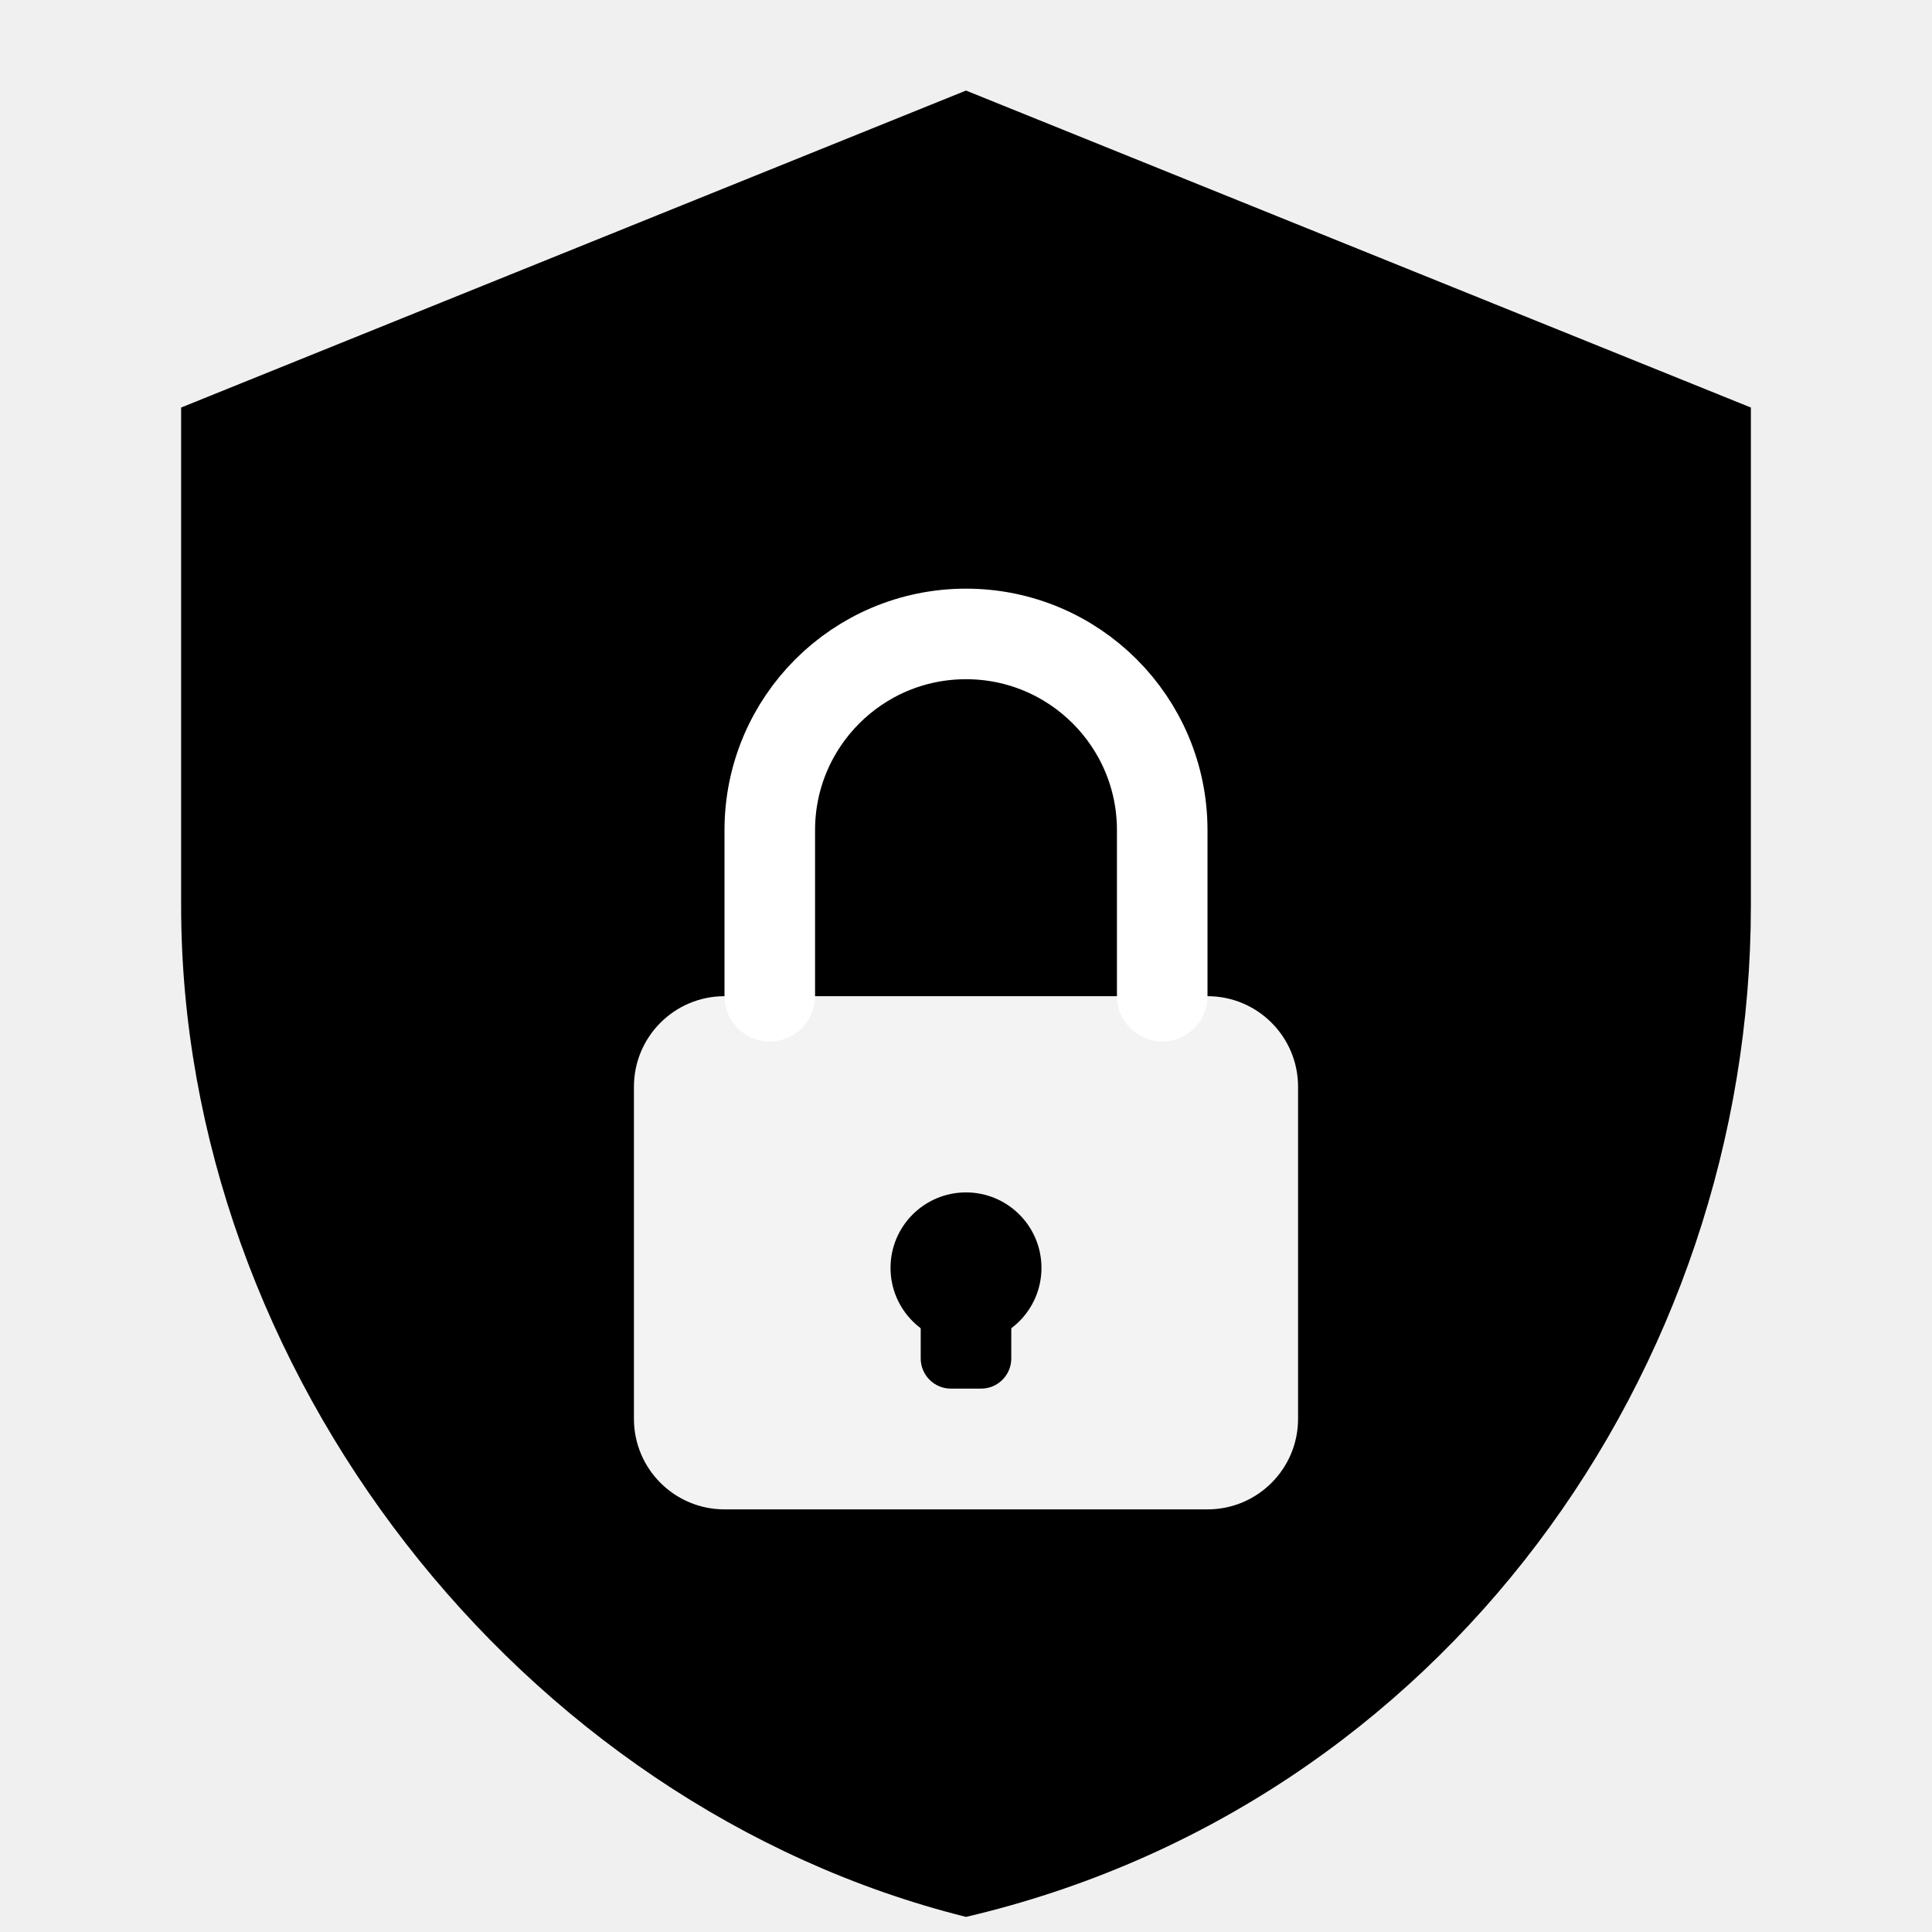
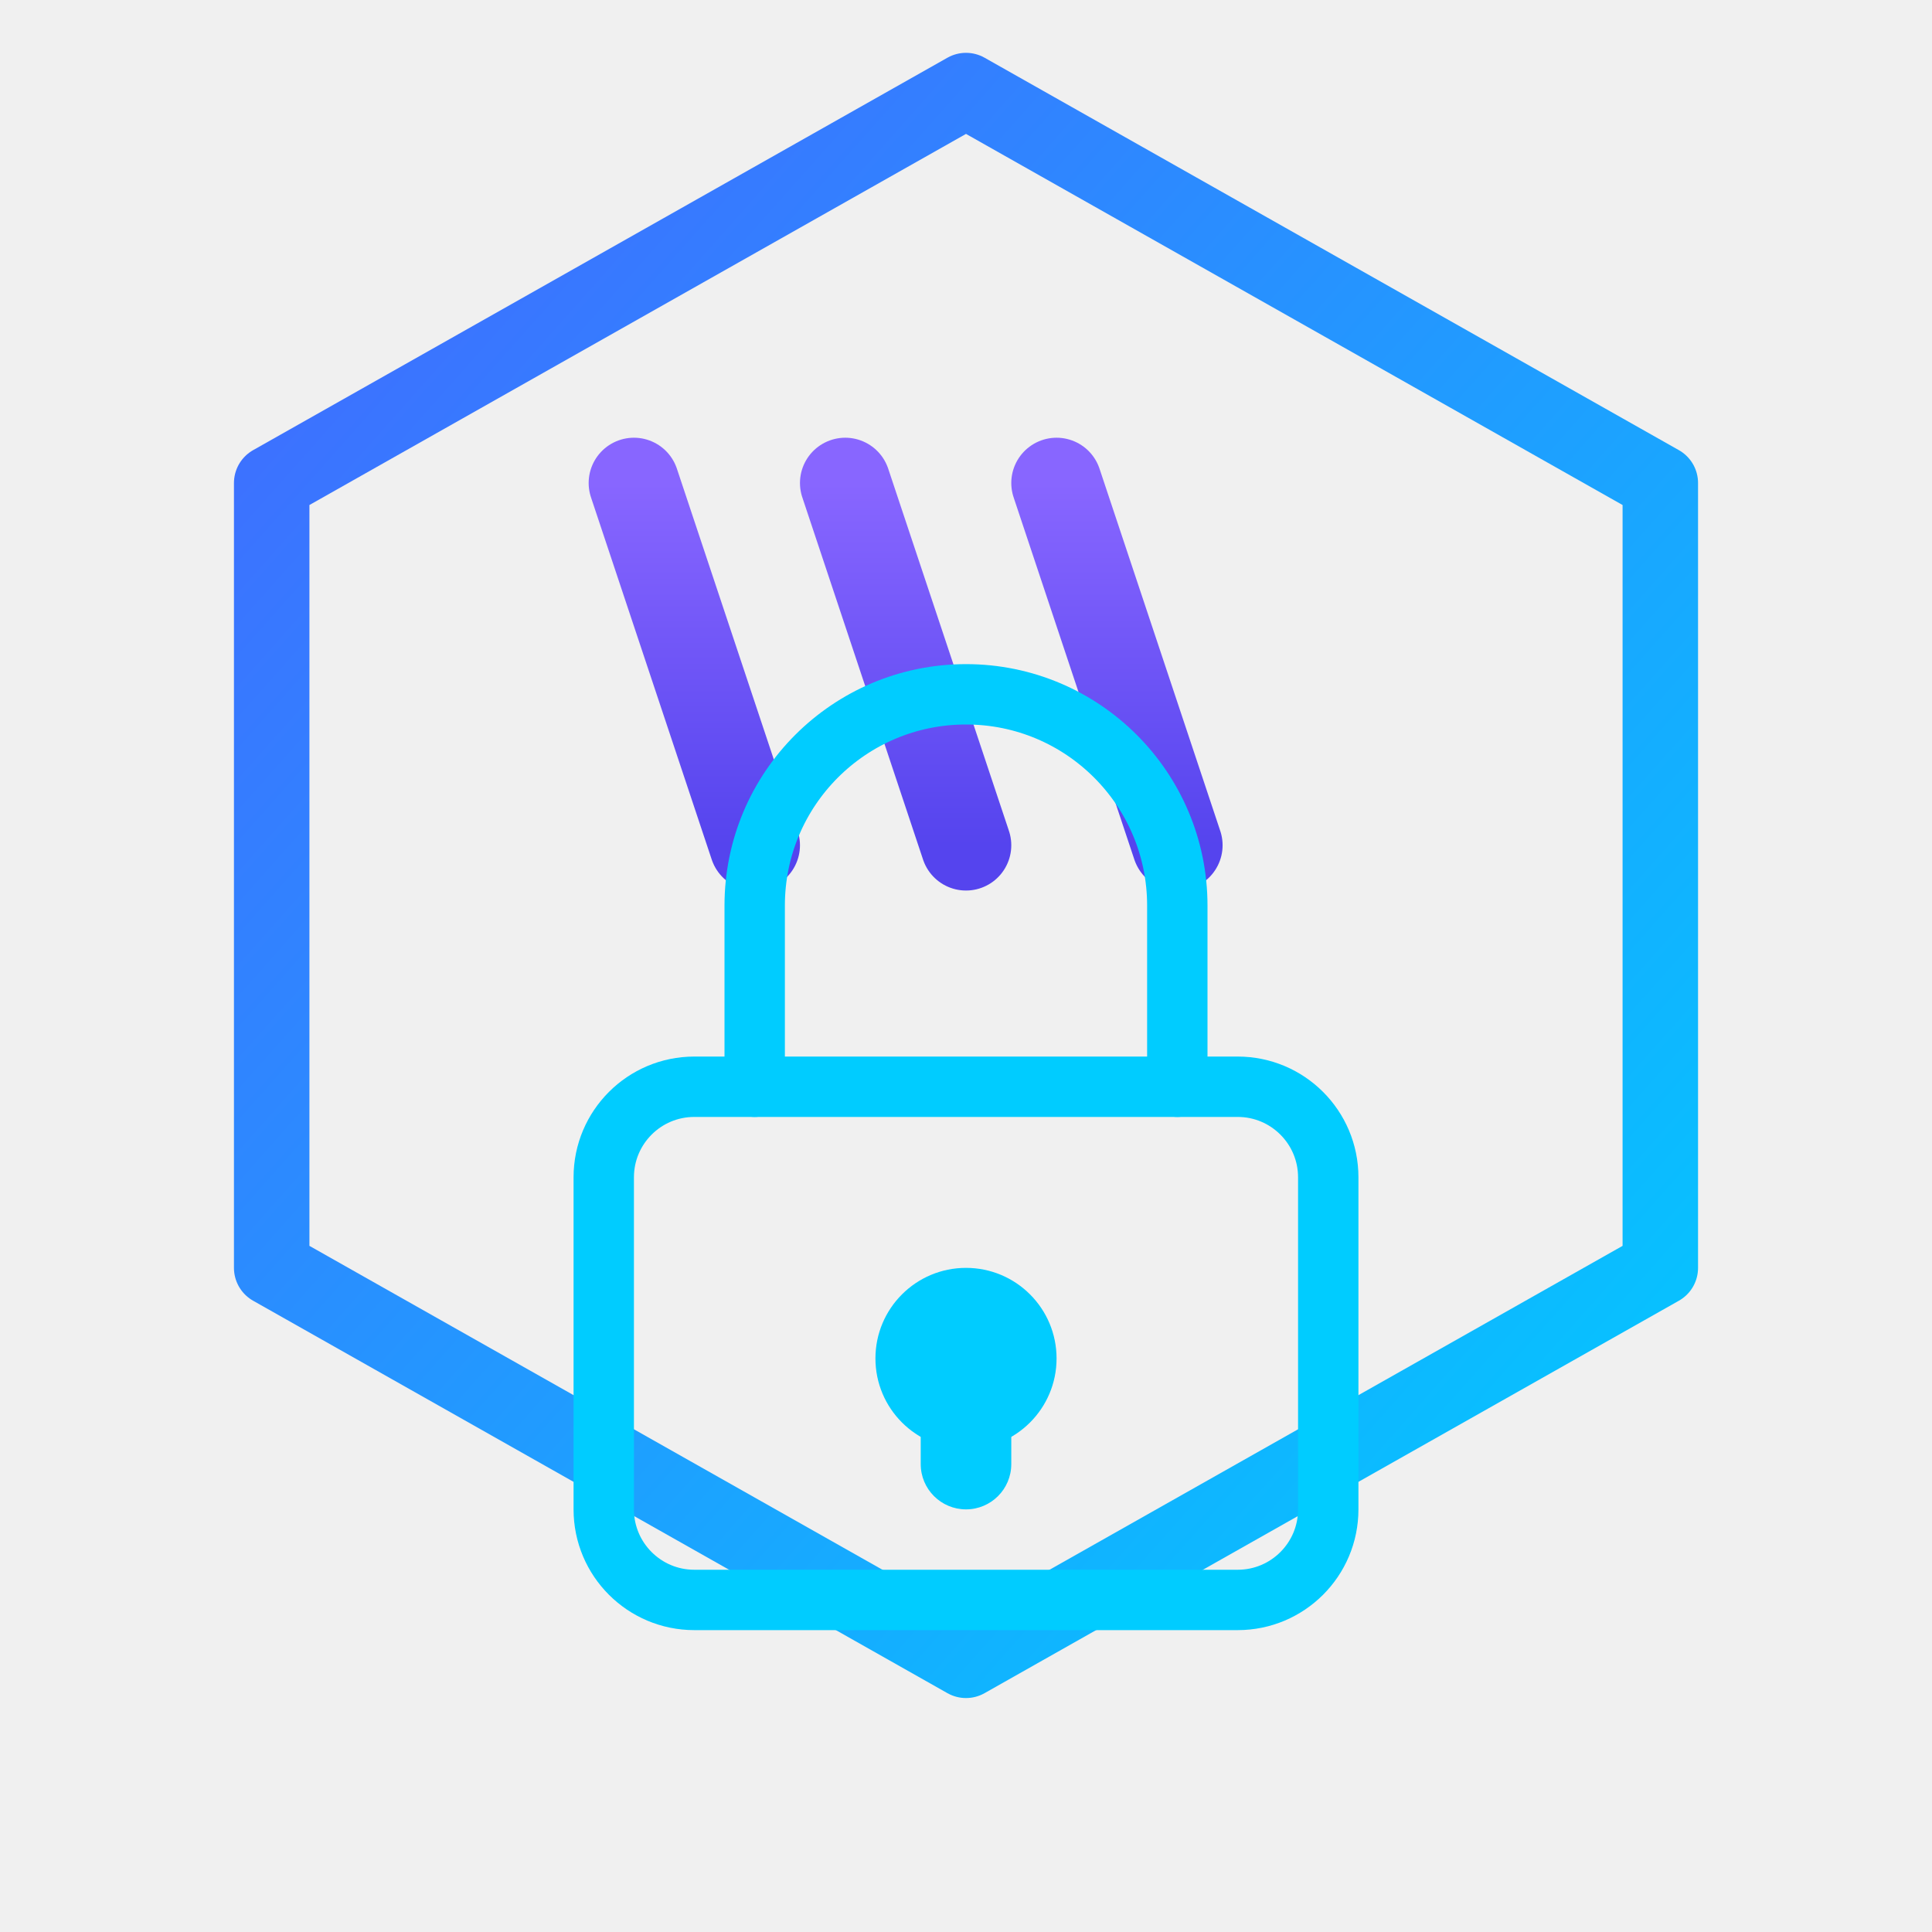
<svg xmlns="http://www.w3.org/2000/svg" width="64" height="64" viewBox="0 0 64 64" fill="none">
-   <path d="M32 3L6 13.5V30c0 15.4 11.2 29.8 26 33.5C47.8 59.8 58 45.4 58 30V13.5L32 3z" fill="currentColor" />
-   <rect x="21" y="33" width="22" height="17" rx="3" fill="white" fill-opacity="0.95" />
-   <path d="M25.5 33V27.5a6.5 6.5 0 0 1 13 0V33" stroke="white" stroke-width="3" fill="none" stroke-linecap="round" stroke-linejoin="round" />
-   <circle cx="32" cy="42" r="2.5" fill="currentColor" />
-   <rect x="30.5" y="42" width="3" height="4" rx="1" fill="currentColor" />
+   <defs>
+     <linearGradient id="hexGrad" x1="0" y1="0" x2="1" y2="1">
+       <stop offset="0%" stop-color="#4466FF" />
+       <stop offset="100%" stop-color="#00CCFF" />
+     </linearGradient>
+     <linearGradient id="slashGrad" x1="0" y1="0" x2="0" y2="1">
+       <stop offset="0%" stop-color="#8866FF" />
+       <stop offset="100%" stop-color="#5544EE" />
+     </linearGradient>
+   </defs>
+   <polygon points="32,3 55,16 55,42 32,55 9,42 9,16" fill="none" stroke="url(#hexGrad)" stroke-width="2.5" stroke-linejoin="round" />
+   <line x1="21" y1="16" x2="25" y2="28" stroke="url(#slashGrad)" stroke-width="3" stroke-linecap="round" />
+   <line x1="28" y1="16" x2="32" y2="28" stroke="url(#slashGrad)" stroke-width="3" stroke-linecap="round" />
+   <line x1="35" y1="16" x2="39" y2="28" stroke="url(#slashGrad)" stroke-width="3" stroke-linecap="round" />
+   <rect x="20" y="36" width="24" height="17" rx="3" fill="none" stroke="#00CCFF" stroke-width="2" />
+   <path d="M25 36 L25 30 A7 7 0 0 1 39 30 L39 36" fill="none" stroke="#00CCFF" stroke-width="2" stroke-linecap="round" stroke-linejoin="round" />
+   <circle cx="32" cy="45" r="3" fill="#00CCFF" />
+   <rect x="30.5" y="45" width="3" height="5" rx="1.5" fill="#00CCFF" />
</svg>
